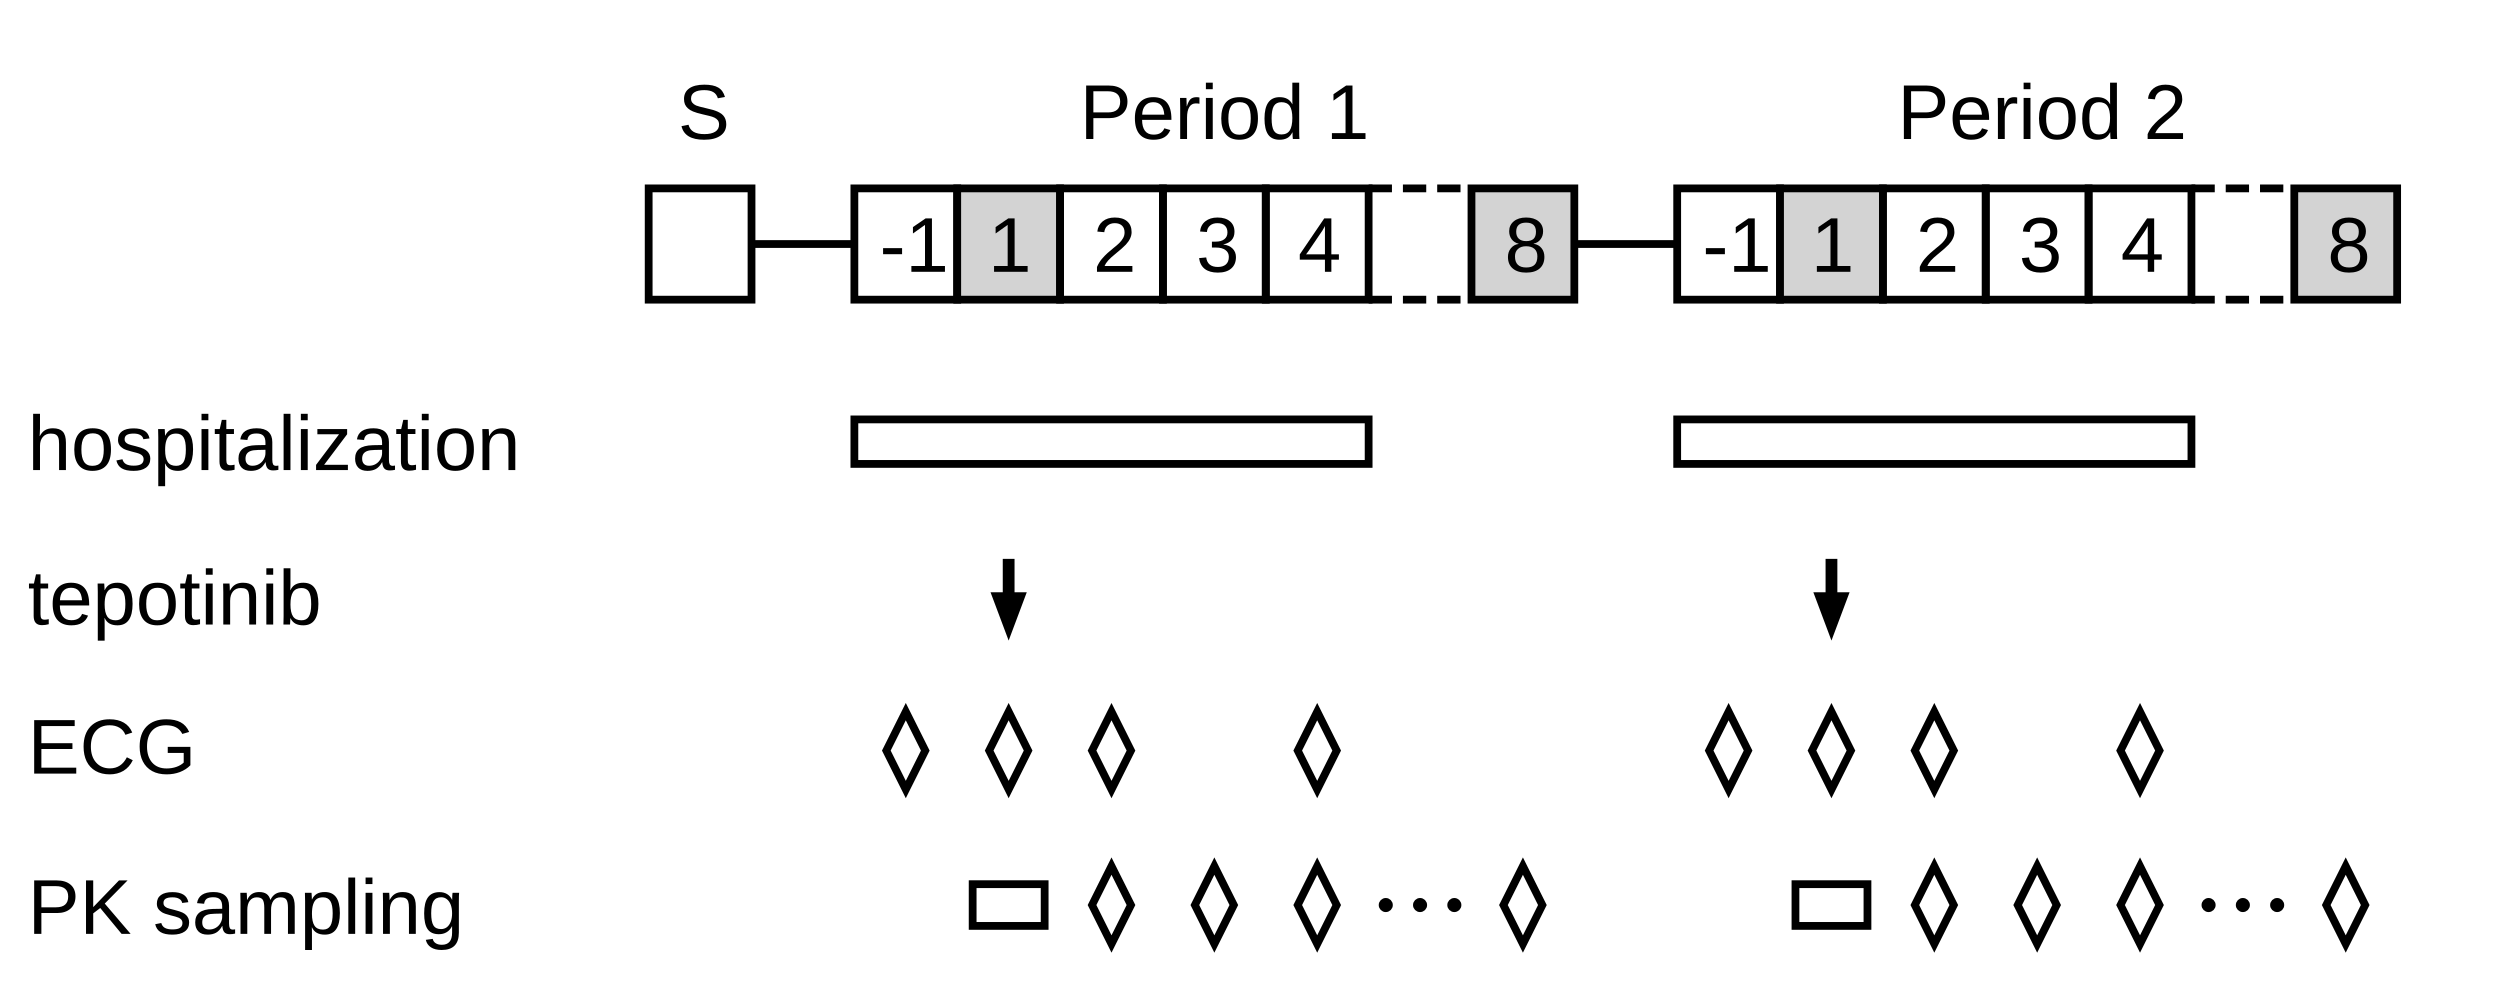
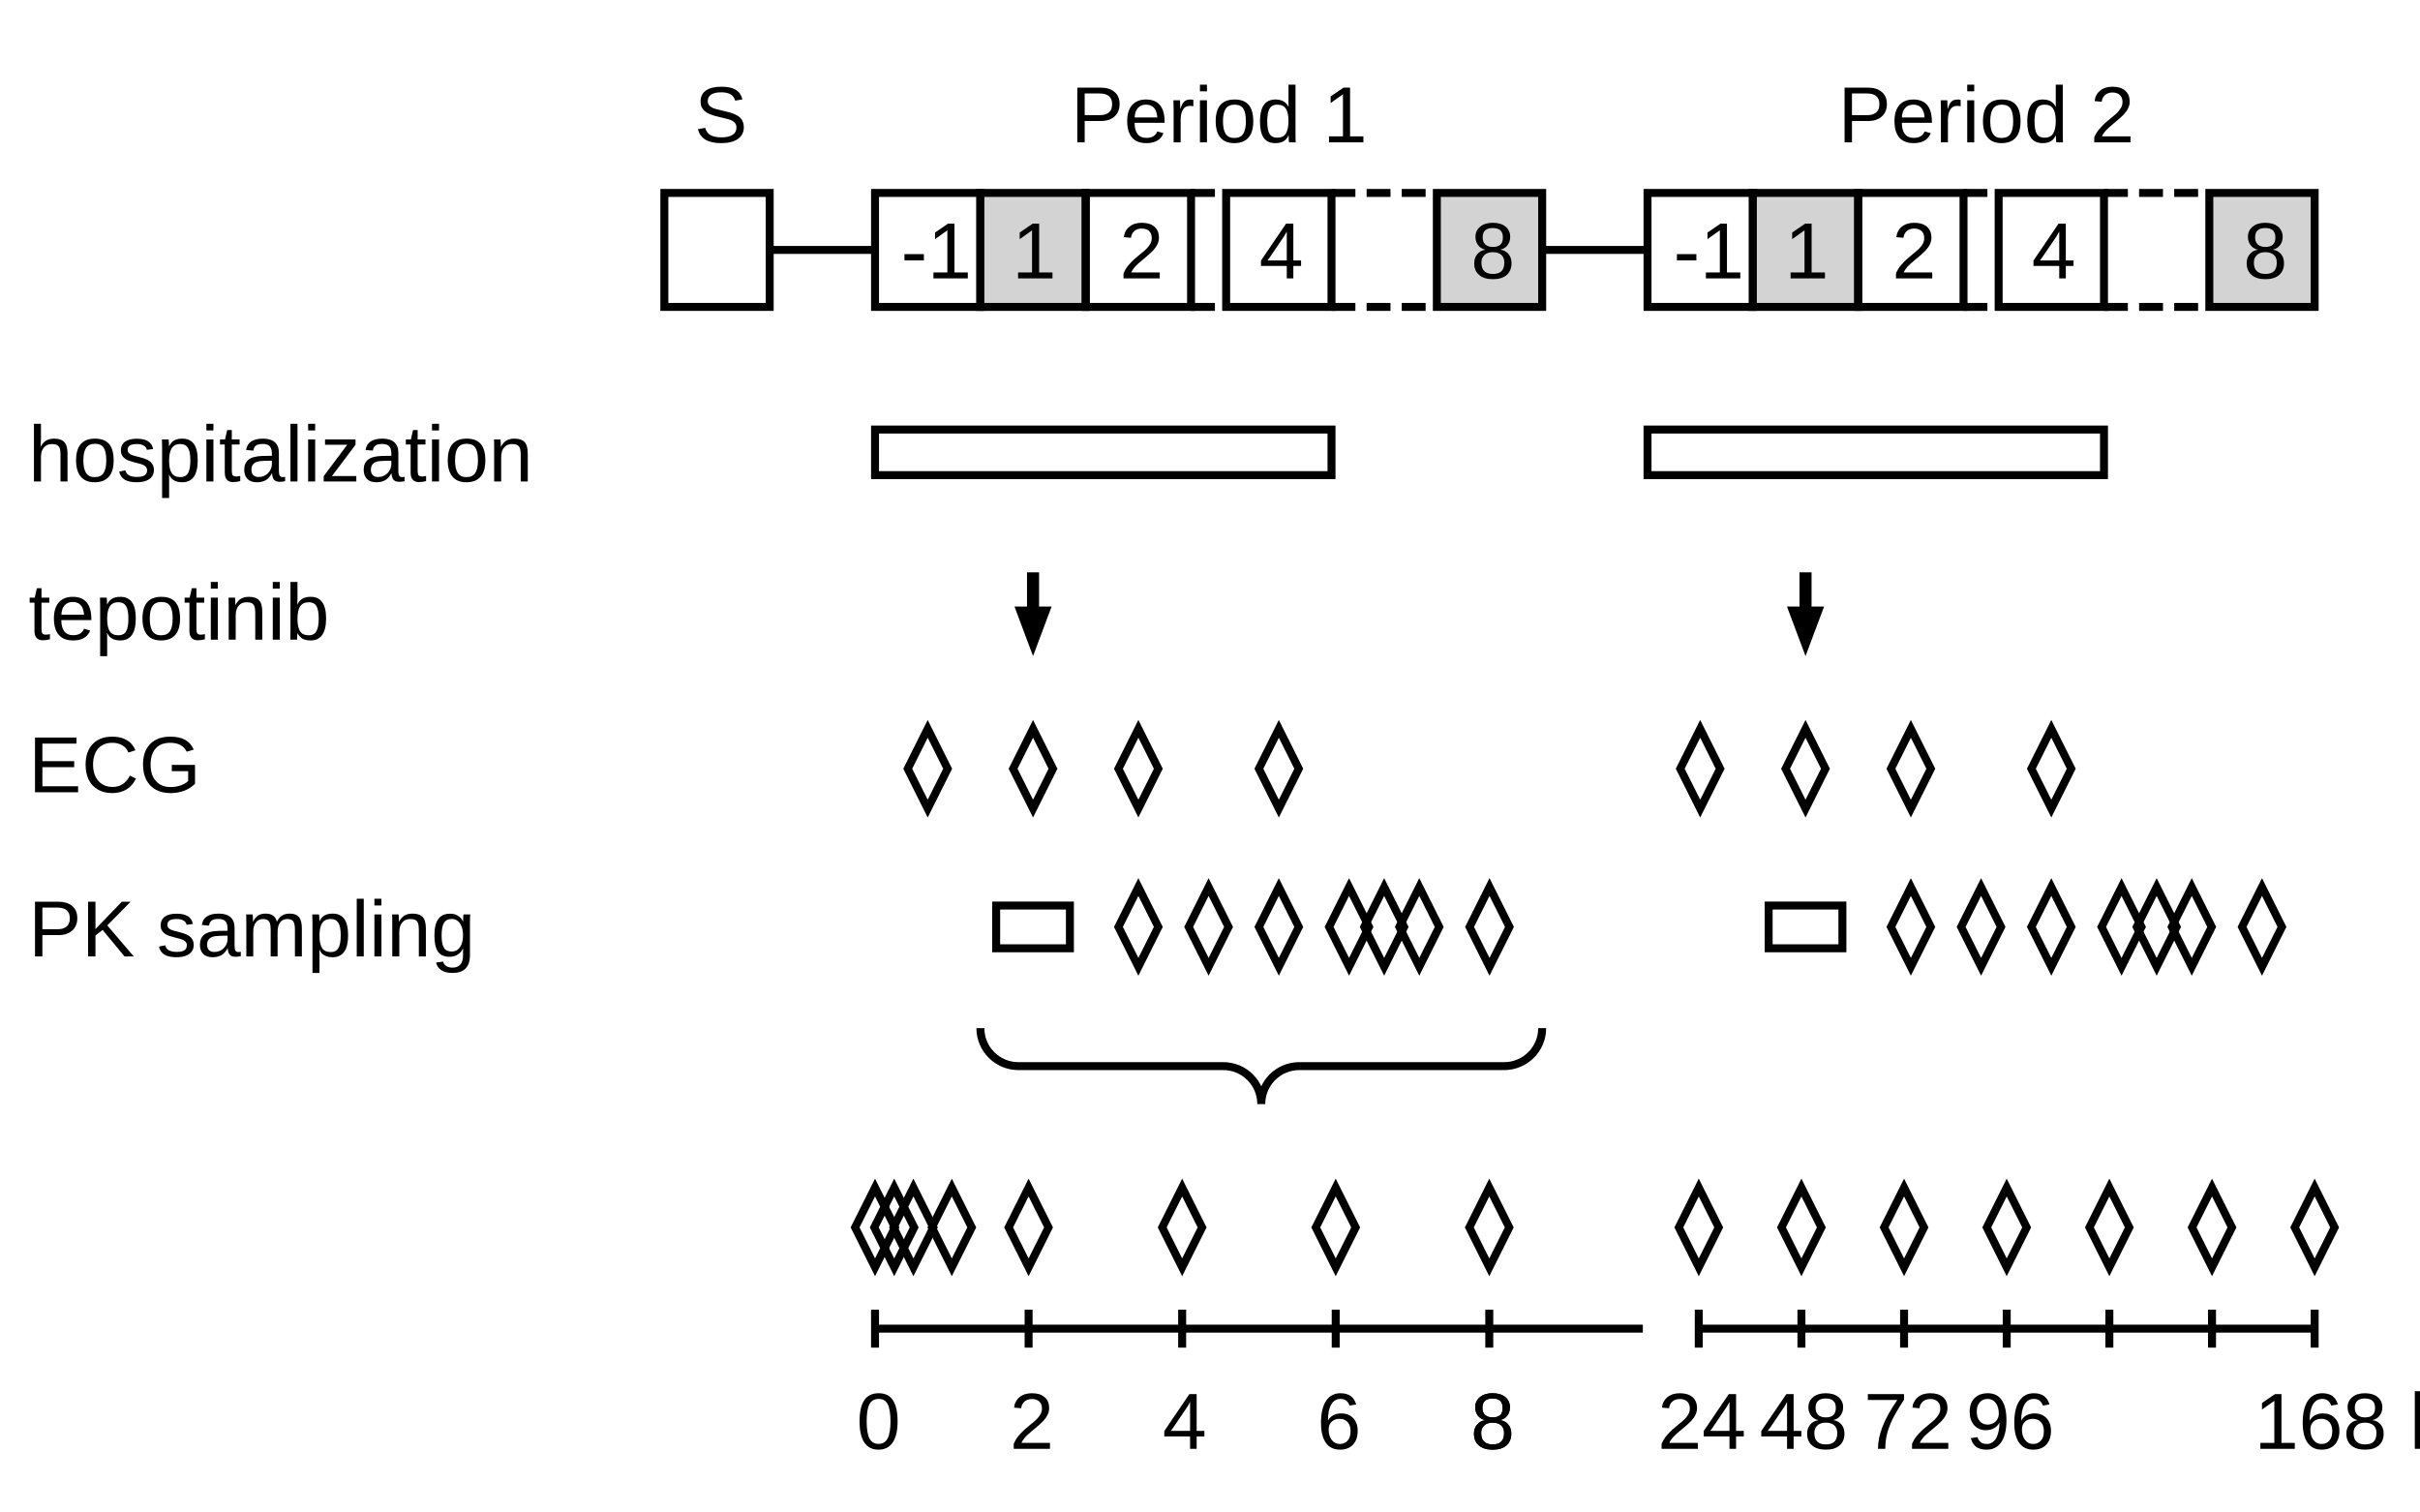
- <svg xmlns="http://www.w3.org/2000/svg" width="450.294" height="180.813">
+ <svg xmlns="http://www.w3.org/2000/svg" width="425.593" height="265.854">
  <style>text {font-family: Arial; font-size: 14px ;}</style>
  <text x="122.111" y="25.032">S</text>
-   <text x="194.479" y="25.032">Period 1</text>
-   <text x="341.767" y="25.032">Period 2</text>
+   <text x="188.304" y="25.032">Period 1</text>
+   <text x="323.241" y="25.032">Period 2</text>
  <rect x="116.837" y="33.932" width="18.525" height="20.043" style="stroke:black;  stroke-width:1.4; fill:none;" />
  <text x="126.1" y="48.964" />
  <line x1="135.362" y1="43.953" x2="153.888" y2="43.953" style="stroke:black; stroke-width:1.4; " />
  <rect x="153.888" y="33.932" width="18.525" height="20.043" style="stroke:black;  stroke-width:1.4; fill:none;" />
  <text x="158.434" y="48.964">-1</text>
  <rect x="172.413" y="33.932" width="18.525" height="20.043" style="stroke:black;  stroke-width:0; fill:lightgray;" />
  <rect x="172.413" y="33.932" width="18.525" height="20.043" style="stroke:black;  stroke-width:1.4; fill:none;" />
  <text x="177.984" y="48.964">1</text>
  <rect x="190.938" y="33.932" width="18.525" height="20.043" style="stroke:black;  stroke-width:1.4; fill:none;" />
  <text x="196.882" y="48.964">2</text>
-   <rect x="209.464" y="33.932" width="18.525" height="20.043" style="stroke:black;  stroke-width:1.4; fill:none;" />
-   <text x="215.445" y="48.964">3</text>
-   <rect x="227.989" y="33.932" width="18.525" height="20.043" style="stroke:black;  stroke-width:1.4; fill:none;" />
-   <text x="233.786" y="48.964">4</text>
+   <line x1="209.464" y1="33.932" x2="215.639" y2="33.932" style="stroke:black; stroke-width:1.4; stroke-dasharray: 4.2 4.2" />
+   <line x1="209.464" y1="53.975" x2="215.639" y2="53.975" style="stroke:black; stroke-width:1.4; stroke-dasharray: 4.2 4.2" />
+   <rect x="215.639" y="33.932" width="18.525" height="20.043" style="stroke:black;  stroke-width:1.4; fill:none;" />
+   <text x="221.436" y="48.964">4</text>
+   <line x1="234.164" y1="33.932" x2="240.34" y2="33.932" style="stroke:black; stroke-width:1.4; stroke-dasharray: 4.2 4.2" />
+   <line x1="234.164" y1="53.975" x2="240.34" y2="53.975" style="stroke:black; stroke-width:1.4; stroke-dasharray: 4.2 4.2" />
+   <text x="237.252" y="48.964" />
+   <line x1="240.34" y1="33.932" x2="246.515" y2="33.932" style="stroke:black; stroke-width:1.4; stroke-dasharray: 4.2 4.2" />
+   <line x1="240.34" y1="53.975" x2="246.515" y2="53.975" style="stroke:black; stroke-width:1.4; stroke-dasharray: 4.2 4.2" />
+   <text x="243.427" y="48.964" />
  <line x1="246.515" y1="33.932" x2="252.69" y2="33.932" style="stroke:black; stroke-width:1.4; stroke-dasharray: 4.2 4.2" />
  <line x1="246.515" y1="53.975" x2="252.69" y2="53.975" style="stroke:black; stroke-width:1.4; stroke-dasharray: 4.2 4.2" />
  <text x="249.602" y="48.964" />
-   <line x1="252.69" y1="33.932" x2="258.865" y2="33.932" style="stroke:black; stroke-width:1.4; stroke-dasharray: 4.2 4.2" />
-   <line x1="252.69" y1="53.975" x2="258.865" y2="53.975" style="stroke:black; stroke-width:1.4; stroke-dasharray: 4.2 4.2" />
-   <text x="255.777" y="48.964" />
-   <line x1="258.865" y1="33.932" x2="265.04" y2="33.932" style="stroke:black; stroke-width:1.4; stroke-dasharray: 4.2 4.2" />
-   <line x1="258.865" y1="53.975" x2="265.04" y2="53.975" style="stroke:black; stroke-width:1.4; stroke-dasharray: 4.2 4.2" />
-   <text x="261.952" y="48.964" />
-   <rect x="265.04" y="33.932" width="18.525" height="20.043" style="stroke:black;  stroke-width:0; fill:lightgray;" />
-   <rect x="265.04" y="33.932" width="18.525" height="20.043" style="stroke:black;  stroke-width:1.4; fill:none;" />
-   <text x="271.001" y="48.964">8</text>
-   <line x1="283.565" y1="43.953" x2="302.091" y2="43.953" style="stroke:black; stroke-width:1.4; " />
-   <rect x="302.091" y="33.932" width="18.525" height="20.043" style="stroke:black;  stroke-width:1.4; fill:none;" />
-   <text x="306.637" y="48.964">-1</text>
-   <rect x="320.616" y="33.932" width="18.525" height="20.043" style="stroke:black;  stroke-width:0; fill:lightgray;" />
-   <rect x="320.616" y="33.932" width="18.525" height="20.043" style="stroke:black;  stroke-width:1.4; fill:none;" />
-   <text x="326.188" y="48.964">1</text>
-   <rect x="339.142" y="33.932" width="18.525" height="20.043" style="stroke:black;  stroke-width:1.4; fill:none;" />
-   <text x="345.085" y="48.964">2</text>
-   <rect x="357.667" y="33.932" width="18.525" height="20.043" style="stroke:black;  stroke-width:1.4; fill:none;" />
-   <text x="363.648" y="48.964">3</text>
-   <rect x="376.192" y="33.932" width="18.525" height="20.043" style="stroke:black;  stroke-width:1.4; fill:none;" />
-   <text x="381.989" y="48.964">4</text>
-   <line x1="394.718" y1="33.932" x2="400.893" y2="33.932" style="stroke:black; stroke-width:1.4; stroke-dasharray: 4.2 4.2" />
-   <line x1="394.718" y1="53.975" x2="400.893" y2="53.975" style="stroke:black; stroke-width:1.4; stroke-dasharray: 4.2 4.2" />
-   <text x="397.805" y="48.964" />
-   <line x1="400.893" y1="33.932" x2="407.068" y2="33.932" style="stroke:black; stroke-width:1.4; stroke-dasharray: 4.2 4.2" />
-   <line x1="400.893" y1="53.975" x2="407.068" y2="53.975" style="stroke:black; stroke-width:1.4; stroke-dasharray: 4.2 4.2" />
-   <text x="403.98" y="48.964" />
-   <line x1="407.068" y1="33.932" x2="413.243" y2="33.932" style="stroke:black; stroke-width:1.4; stroke-dasharray: 4.2 4.2" />
-   <line x1="407.068" y1="53.975" x2="413.243" y2="53.975" style="stroke:black; stroke-width:1.4; stroke-dasharray: 4.2 4.2" />
-   <text x="410.156" y="48.964" />
-   <rect x="413.243" y="33.932" width="18.525" height="20.043" style="stroke:black;  stroke-width:0; fill:lightgray;" />
-   <rect x="413.243" y="33.932" width="18.525" height="20.043" style="stroke:black;  stroke-width:1.4; fill:none;" />
-   <text x="419.204" y="48.964">8</text>
+   <rect x="252.69" y="33.932" width="18.525" height="20.043" style="stroke:black;  stroke-width:0; fill:lightgray;" />
+   <rect x="252.69" y="33.932" width="18.525" height="20.043" style="stroke:black;  stroke-width:1.4; fill:none;" />
+   <text x="258.651" y="48.964">8</text>
+   <line x1="271.215" y1="43.953" x2="289.741" y2="43.953" style="stroke:black; stroke-width:1.4; " />
+   <rect x="289.741" y="33.932" width="18.525" height="20.043" style="stroke:black;  stroke-width:1.4; fill:none;" />
+   <text x="294.286" y="48.964">-1</text>
+   <rect x="308.266" y="33.932" width="18.525" height="20.043" style="stroke:black;  stroke-width:0; fill:lightgray;" />
+   <rect x="308.266" y="33.932" width="18.525" height="20.043" style="stroke:black;  stroke-width:1.4; fill:none;" />
+   <text x="313.837" y="48.964">1</text>
+   <rect x="326.791" y="33.932" width="18.525" height="20.043" style="stroke:black;  stroke-width:1.4; fill:none;" />
+   <text x="332.735" y="48.964">2</text>
+   <line x1="345.317" y1="33.932" x2="351.492" y2="33.932" style="stroke:black; stroke-width:1.4; stroke-dasharray: 4.2 4.2" />
+   <line x1="345.317" y1="53.975" x2="351.492" y2="53.975" style="stroke:black; stroke-width:1.4; stroke-dasharray: 4.2 4.2" />
+   <rect x="351.492" y="33.932" width="18.525" height="20.043" style="stroke:black;  stroke-width:1.4; fill:none;" />
+   <text x="357.289" y="48.964">4</text>
+   <line x1="370.017" y1="33.932" x2="376.192" y2="33.932" style="stroke:black; stroke-width:1.4; stroke-dasharray: 4.2 4.2" />
+   <line x1="370.017" y1="53.975" x2="376.192" y2="53.975" style="stroke:black; stroke-width:1.4; stroke-dasharray: 4.2 4.2" />
+   <text x="373.105" y="48.964" />
+   <line x1="376.192" y1="33.932" x2="382.368" y2="33.932" style="stroke:black; stroke-width:1.4; stroke-dasharray: 4.2 4.2" />
+   <line x1="376.192" y1="53.975" x2="382.368" y2="53.975" style="stroke:black; stroke-width:1.4; stroke-dasharray: 4.2 4.2" />
+   <text x="379.28" y="48.964" />
+   <line x1="382.368" y1="33.932" x2="388.543" y2="33.932" style="stroke:black; stroke-width:1.4; stroke-dasharray: 4.2 4.2" />
+   <line x1="382.368" y1="53.975" x2="388.543" y2="53.975" style="stroke:black; stroke-width:1.4; stroke-dasharray: 4.2 4.2" />
+   <text x="385.455" y="48.964" />
+   <rect x="388.543" y="33.932" width="18.525" height="20.043" style="stroke:black;  stroke-width:0; fill:lightgray;" />
+   <rect x="388.543" y="33.932" width="18.525" height="20.043" style="stroke:black;  stroke-width:1.4; fill:none;" />
+   <text x="394.504" y="48.964">8</text>
  <text x="5" y="84.673">hospitalization</text>
-   <rect x="153.888" y="75.543" width="92.627" height="8.017" style="stroke:black;  stroke-width:1.4; fill:none;" />
-   <rect x="302.091" y="75.543" width="92.627" height="8.017" style="stroke:black;  stroke-width:1.4; fill:none;" />
+   <rect x="153.888" y="75.543" width="80.277" height="8.017" style="stroke:black;  stroke-width:1.4; fill:none;" />
+   <rect x="289.741" y="75.543" width="80.277" height="8.017" style="stroke:black;  stroke-width:1.4; fill:none;" />
  <text x="5" y="112.494">tepotinib</text>
  <path d="M181.315, 107.373 L181.315, 101.36 L182.037, 101.36 L182.037, 107.373 L183.931, 107.373 L181.676, 113.386 L179.421, 107.373 L181.315, 107.373 Z" style="stroke: black; fill: black; stroke-width:1.4; " />
-   <path d="M329.518, 107.373 L329.518, 101.36 L330.24, 101.36 L330.24, 107.373 L332.134, 107.373 L329.879, 113.386 L327.624, 107.373 L329.518, 107.373 Z" style="stroke: black; fill: black; stroke-width:1.4; " />
+   <path d="M317.168, 107.373 L317.168, 101.36 L317.889, 101.36 L317.889, 107.373 L319.783, 107.373 L317.529, 113.386 L315.274, 107.373 L317.168, 107.373 Z" style="stroke: black; fill: black; stroke-width:1.4; " />
  <text x="5" y="139.339">ECG</text>
  <path d="M159.643, 135.193 L163.15, 128.178 L166.658, 135.193 L163.15, 142.208 L159.643, 135.193 Z" style="stroke: black; fill: none; stroke-width:1.4; " />
  <path d="M178.168, 135.193 L181.676, 128.178 L185.183, 135.193 L181.676, 142.208 L178.168, 135.193 Z" style="stroke: black; fill: none; stroke-width:1.4; " />
  <path d="M196.694, 135.193 L200.201, 128.178 L203.709, 135.193 L200.201, 142.208 L196.694, 135.193 Z" style="stroke: black; fill: none; stroke-width:1.4; " />
-   <path d="M233.744, 135.193 L237.252, 128.178 L240.759, 135.193 L237.252, 142.208 L233.744, 135.193 Z" style="stroke: black; fill: none; stroke-width:1.4; " />
-   <path d="M307.846, 135.193 L311.354, 128.178 L314.861, 135.193 L311.354, 142.208 L307.846, 135.193 Z" style="stroke: black; fill: none; stroke-width:1.4; " />
-   <path d="M326.371, 135.193 L329.879, 128.178 L333.386, 135.193 L329.879, 142.208 L326.371, 135.193 Z" style="stroke: black; fill: none; stroke-width:1.4; " />
-   <path d="M344.897, 135.193 L348.404, 128.178 L351.912, 135.193 L348.404, 142.208 L344.897, 135.193 Z" style="stroke: black; fill: none; stroke-width:1.4; " />
-   <path d="M381.948, 135.193 L385.455, 128.178 L388.963, 135.193 L385.455, 142.208 L381.948, 135.193 Z" style="stroke: black; fill: none; stroke-width:1.4; " />
+   <path d="M221.394, 135.193 L224.902, 128.178 L228.409, 135.193 L224.902, 142.208 L221.394, 135.193 Z" style="stroke: black; fill: none; stroke-width:1.4; " />
+   <path d="M295.496, 135.193 L299.003, 128.178 L302.511, 135.193 L299.003, 142.208 L295.496, 135.193 Z" style="stroke: black; fill: none; stroke-width:1.4; " />
+   <path d="M314.021, 135.193 L317.529, 128.178 L321.036, 135.193 L317.529, 142.208 L314.021, 135.193 Z" style="stroke: black; fill: none; stroke-width:1.4; " />
+   <path d="M332.547, 135.193 L336.054, 128.178 L339.562, 135.193 L336.054, 142.208 L332.547, 135.193 Z" style="stroke: black; fill: none; stroke-width:1.4; " />
+   <path d="M357.247, 135.193 L360.755, 128.178 L364.262, 135.193 L360.755, 142.208 L357.247, 135.193 Z" style="stroke: black; fill: none; stroke-width:1.4; " />
  <text x="5" y="168.201">PK sampling</text>
  <path d="M175.192, 166.772 L175.192, 159.256 L188.16, 159.256 L188.16, 166.772 L175.192, 166.772 Z" style="stroke: black; fill: none; stroke-width:1.4; " />
  <path d="M196.694, 163.014 L200.201, 155.999 L203.709, 163.014 L200.201, 170.029 L196.694, 163.014 Z" style="stroke: black; fill: none; stroke-width:1.4; " />
-   <path d="M215.219, 163.014 L218.727, 155.999 L222.234, 163.014 L218.727, 170.029 L215.219, 163.014 Z" style="stroke: black; fill: none; stroke-width:1.4; " />
+   <path d="M209.044, 163.014 L212.551, 155.999 L216.059, 163.014 L212.551, 170.029 L209.044, 163.014 Z" style="stroke: black; fill: none; stroke-width:1.4; " />
+   <path d="M221.394, 163.014 L224.902, 155.999 L228.409, 163.014 L224.902, 170.029 L221.394, 163.014 Z" style="stroke: black; fill: none; stroke-width:1.4; " />
  <path d="M233.744, 163.014 L237.252, 155.999 L240.759, 163.014 L237.252, 170.029 L233.744, 163.014 Z" style="stroke: black; fill: none; stroke-width:1.4; " />
-   <circle cx="249.602" cy="163.014" r="0.668" style="stroke:black;  stroke-width:1.2; fill:black;" />
-   <circle cx="255.777" cy="163.014" r="0.668" style="stroke:black;  stroke-width:1.2; fill:black;" />
-   <circle cx="261.952" cy="163.014" r="0.668" style="stroke:black;  stroke-width:1.2; fill:black;" />
-   <path d="M270.795, 163.014 L274.303, 155.999 L277.81, 163.014 L274.303, 170.029 L270.795, 163.014 Z" style="stroke: black; fill: none; stroke-width:1.4; " />
-   <path d="M323.395, 166.772 L323.395, 159.256 L336.363, 159.256 L336.363, 166.772 L323.395, 166.772 Z" style="stroke: black; fill: none; stroke-width:1.4; " />
+   <path d="M239.92, 163.014 L243.427, 155.999 L246.935, 163.014 L243.427, 170.029 L239.92, 163.014 Z" style="stroke: black; fill: none; stroke-width:1.4; " />
+   <path d="M246.095, 163.014 L249.602, 155.999 L253.11, 163.014 L249.602, 170.029 L246.095, 163.014 Z" style="stroke: black; fill: none; stroke-width:1.4; " />
+   <path d="M258.445, 163.014 L261.952, 155.999 L265.46, 163.014 L261.952, 170.029 L258.445, 163.014 Z" style="stroke: black; fill: none; stroke-width:1.4; " />
+   <path d="M311.045, 166.772 L311.045, 159.256 L324.013, 159.256 L324.013, 166.772 L311.045, 166.772 Z" style="stroke: black; fill: none; stroke-width:1.4; " />
+   <path d="M332.547, 163.014 L336.054, 155.999 L339.562, 163.014 L336.054, 170.029 L332.547, 163.014 Z" style="stroke: black; fill: none; stroke-width:1.4; " />
  <path d="M344.897, 163.014 L348.404, 155.999 L351.912, 163.014 L348.404, 170.029 L344.897, 163.014 Z" style="stroke: black; fill: none; stroke-width:1.4; " />
-   <path d="M363.422, 163.014 L366.93, 155.999 L370.437, 163.014 L366.93, 170.029 L363.422, 163.014 Z" style="stroke: black; fill: none; stroke-width:1.4; " />
+   <path d="M357.247, 163.014 L360.755, 155.999 L364.262, 163.014 L360.755, 170.029 L357.247, 163.014 Z" style="stroke: black; fill: none; stroke-width:1.4; " />
+   <path d="M369.597, 163.014 L373.105, 155.999 L376.612, 163.014 L373.105, 170.029 L369.597, 163.014 Z" style="stroke: black; fill: none; stroke-width:1.4; " />
+   <path d="M375.772, 163.014 L379.28, 155.999 L382.787, 163.014 L379.28, 170.029 L375.772, 163.014 Z" style="stroke: black; fill: none; stroke-width:1.4; " />
  <path d="M381.948, 163.014 L385.455, 155.999 L388.963, 163.014 L385.455, 170.029 L381.948, 163.014 Z" style="stroke: black; fill: none; stroke-width:1.4; " />
-   <circle cx="397.805" cy="163.014" r="0.668" style="stroke:black;  stroke-width:1.2; fill:black;" />
-   <circle cx="403.98" cy="163.014" r="0.668" style="stroke:black;  stroke-width:1.2; fill:black;" />
-   <circle cx="410.156" cy="163.014" r="0.668" style="stroke:black;  stroke-width:1.2; fill:black;" />
-   <path d="M418.998, 163.014 L422.506, 155.999 L426.013, 163.014 L422.506, 170.029 L418.998, 163.014 Z" style="stroke: black; fill: none; stroke-width:1.4; " />
+   <path d="M394.298, 163.014 L397.805, 155.999 L401.313, 163.014 L397.805, 170.029 L394.298, 163.014 Z" style="stroke: black; fill: none; stroke-width:1.4; " />
+   <path d="M172.413, 180.813 A6.681, 6.681, 0, 0 0 179.094, 187.494 L215.133, 187.494 A6.681, 6.681 0, 0 1 221.814, 194.175 A6.681, 6.681, 0, 0 1 228.495, 187.494 L264.534, 187.494 A6.681, 6.681 0, 0 0 271.215, 180.813 " style="stroke: black; stroke-width:1.4; fill:none" />
+   <path d="M150.38, 215.863 L153.888, 208.848 L157.395, 215.863 L153.888, 222.879 L150.38, 215.863 Z" style="stroke: black; fill: none; stroke-width:1.4; " />
+   <path d="M153.756, 215.863 L157.263, 208.848 L160.771, 215.863 L157.263, 222.879 L153.756, 215.863 Z" style="stroke: black; fill: none; stroke-width:1.4; " />
+   <path d="M157.132, 215.863 L160.639, 208.848 L164.147, 215.863 L160.639, 222.879 L157.132, 215.863 Z" style="stroke: black; fill: none; stroke-width:1.4; " />
+   <path d="M163.883, 215.863 L167.391, 208.848 L170.898, 215.863 L167.391, 222.879 L163.883, 215.863 Z" style="stroke: black; fill: none; stroke-width:1.4; " />
+   <path d="M177.386, 215.863 L180.894, 208.848 L184.401, 215.863 L180.894, 222.879 L177.386, 215.863 Z" style="stroke: black; fill: none; stroke-width:1.4; " />
+   <path d="M204.392, 215.863 L207.9, 208.848 L211.407, 215.863 L207.9, 222.879 L204.392, 215.863 Z" style="stroke: black; fill: none; stroke-width:1.4; " />
+   <path d="M231.398, 215.863 L234.905, 208.848 L238.413, 215.863 L234.905, 222.879 L231.398, 215.863 Z" style="stroke: black; fill: none; stroke-width:1.4; " />
+   <path d="M258.404, 215.863 L261.911, 208.848 L265.419, 215.863 L261.911, 222.879 L258.404, 215.863 Z" style="stroke: black; fill: none; stroke-width:1.4; " />
+   <path d="M295.247, 215.863 L298.754, 208.848 L302.262, 215.863 L298.754, 222.879 L295.247, 215.863 Z" style="stroke: black; fill: none; stroke-width:1.4; " />
+   <path d="M313.299, 215.863 L316.806, 208.848 L320.314, 215.863 L316.806, 222.879 L313.299, 215.863 Z" style="stroke: black; fill: none; stroke-width:1.4; " />
+   <path d="M331.351, 215.863 L334.859, 208.848 L338.366, 215.863 L334.859, 222.879 L331.351, 215.863 Z" style="stroke: black; fill: none; stroke-width:1.4; " />
+   <path d="M349.404, 215.863 L352.911, 208.848 L356.419, 215.863 L352.911, 222.879 L349.404, 215.863 Z" style="stroke: black; fill: none; stroke-width:1.4; " />
+   <path d="M367.456, 215.863 L370.963, 208.848 L374.471, 215.863 L370.963, 222.879 L367.456, 215.863 Z" style="stroke: black; fill: none; stroke-width:1.4; " />
+   <path d="M385.508, 215.863 L389.016, 208.848 L392.523, 215.863 L389.016, 222.879 L385.508, 215.863 Z" style="stroke: black; fill: none; stroke-width:1.4; " />
+   <path d="M403.561, 215.863 L407.068, 208.848 L410.576, 215.863 L407.068, 222.879 L403.561, 215.863 Z" style="stroke: black; fill: none; stroke-width:1.4; " />
+   <line x1="153.888" y1="233.663" x2="288.917" y2="233.663" style="stroke:black; stroke-width:1.4; " />
+   <line x1="153.888" y1="230.322" x2="153.888" y2="237.003" style="stroke:black; stroke-width:1.4; " />
+   <text x="150.62" y="254.803">0</text>
+   <line x1="180.894" y1="230.322" x2="180.894" y2="237.003" style="stroke:black; stroke-width:1.4; " />
+   <text x="177.575" y="254.803">2</text>
+   <line x1="207.9" y1="230.322" x2="207.9" y2="237.003" style="stroke:black; stroke-width:1.4; " />
+   <text x="204.434" y="254.803">4</text>
+   <line x1="234.905" y1="230.322" x2="234.905" y2="237.003" style="stroke:black; stroke-width:1.4; " />
+   <text x="231.597" y="254.803">6</text>
+   <line x1="261.911" y1="230.322" x2="261.911" y2="237.003" style="stroke:black; stroke-width:1.4; " />
+   <text x="258.61" y="254.803">8</text>
+   <text x="258.61" y="254.803">8</text>
+   <line x1="298.754" y1="233.663" x2="407.068" y2="233.663" style="stroke:black; stroke-width:1.4; " />
+   <line x1="298.754" y1="230.322" x2="298.754" y2="237.003" style="stroke:black; stroke-width:1.4; " />
+   <text x="291.511" y="254.803">24</text>
+   <line x1="316.806" y1="230.322" x2="316.806" y2="237.003" style="stroke:black; stroke-width:1.4; " />
+   <text x="309.417" y="254.803">48</text>
+   <line x1="334.859" y1="230.322" x2="334.859" y2="237.003" style="stroke:black; stroke-width:1.4; " />
+   <text x="327.773" y="254.803">72</text>
+   <line x1="352.911" y1="230.322" x2="352.911" y2="237.003" style="stroke:black; stroke-width:1.4; " />
+   <text x="345.737" y="254.803">96</text>
+   <line x1="370.963" y1="230.322" x2="370.963" y2="237.003" style="stroke:black; stroke-width:1.4; " />
+   <line x1="389.016" y1="230.322" x2="389.016" y2="237.003" style="stroke:black; stroke-width:1.4; " />
+   <line x1="407.068" y1="230.322" x2="407.068" y2="237.003" style="stroke:black; stroke-width:1.4; " />
+   <text x="396.459" y="254.803">168 h</text>
</svg>
